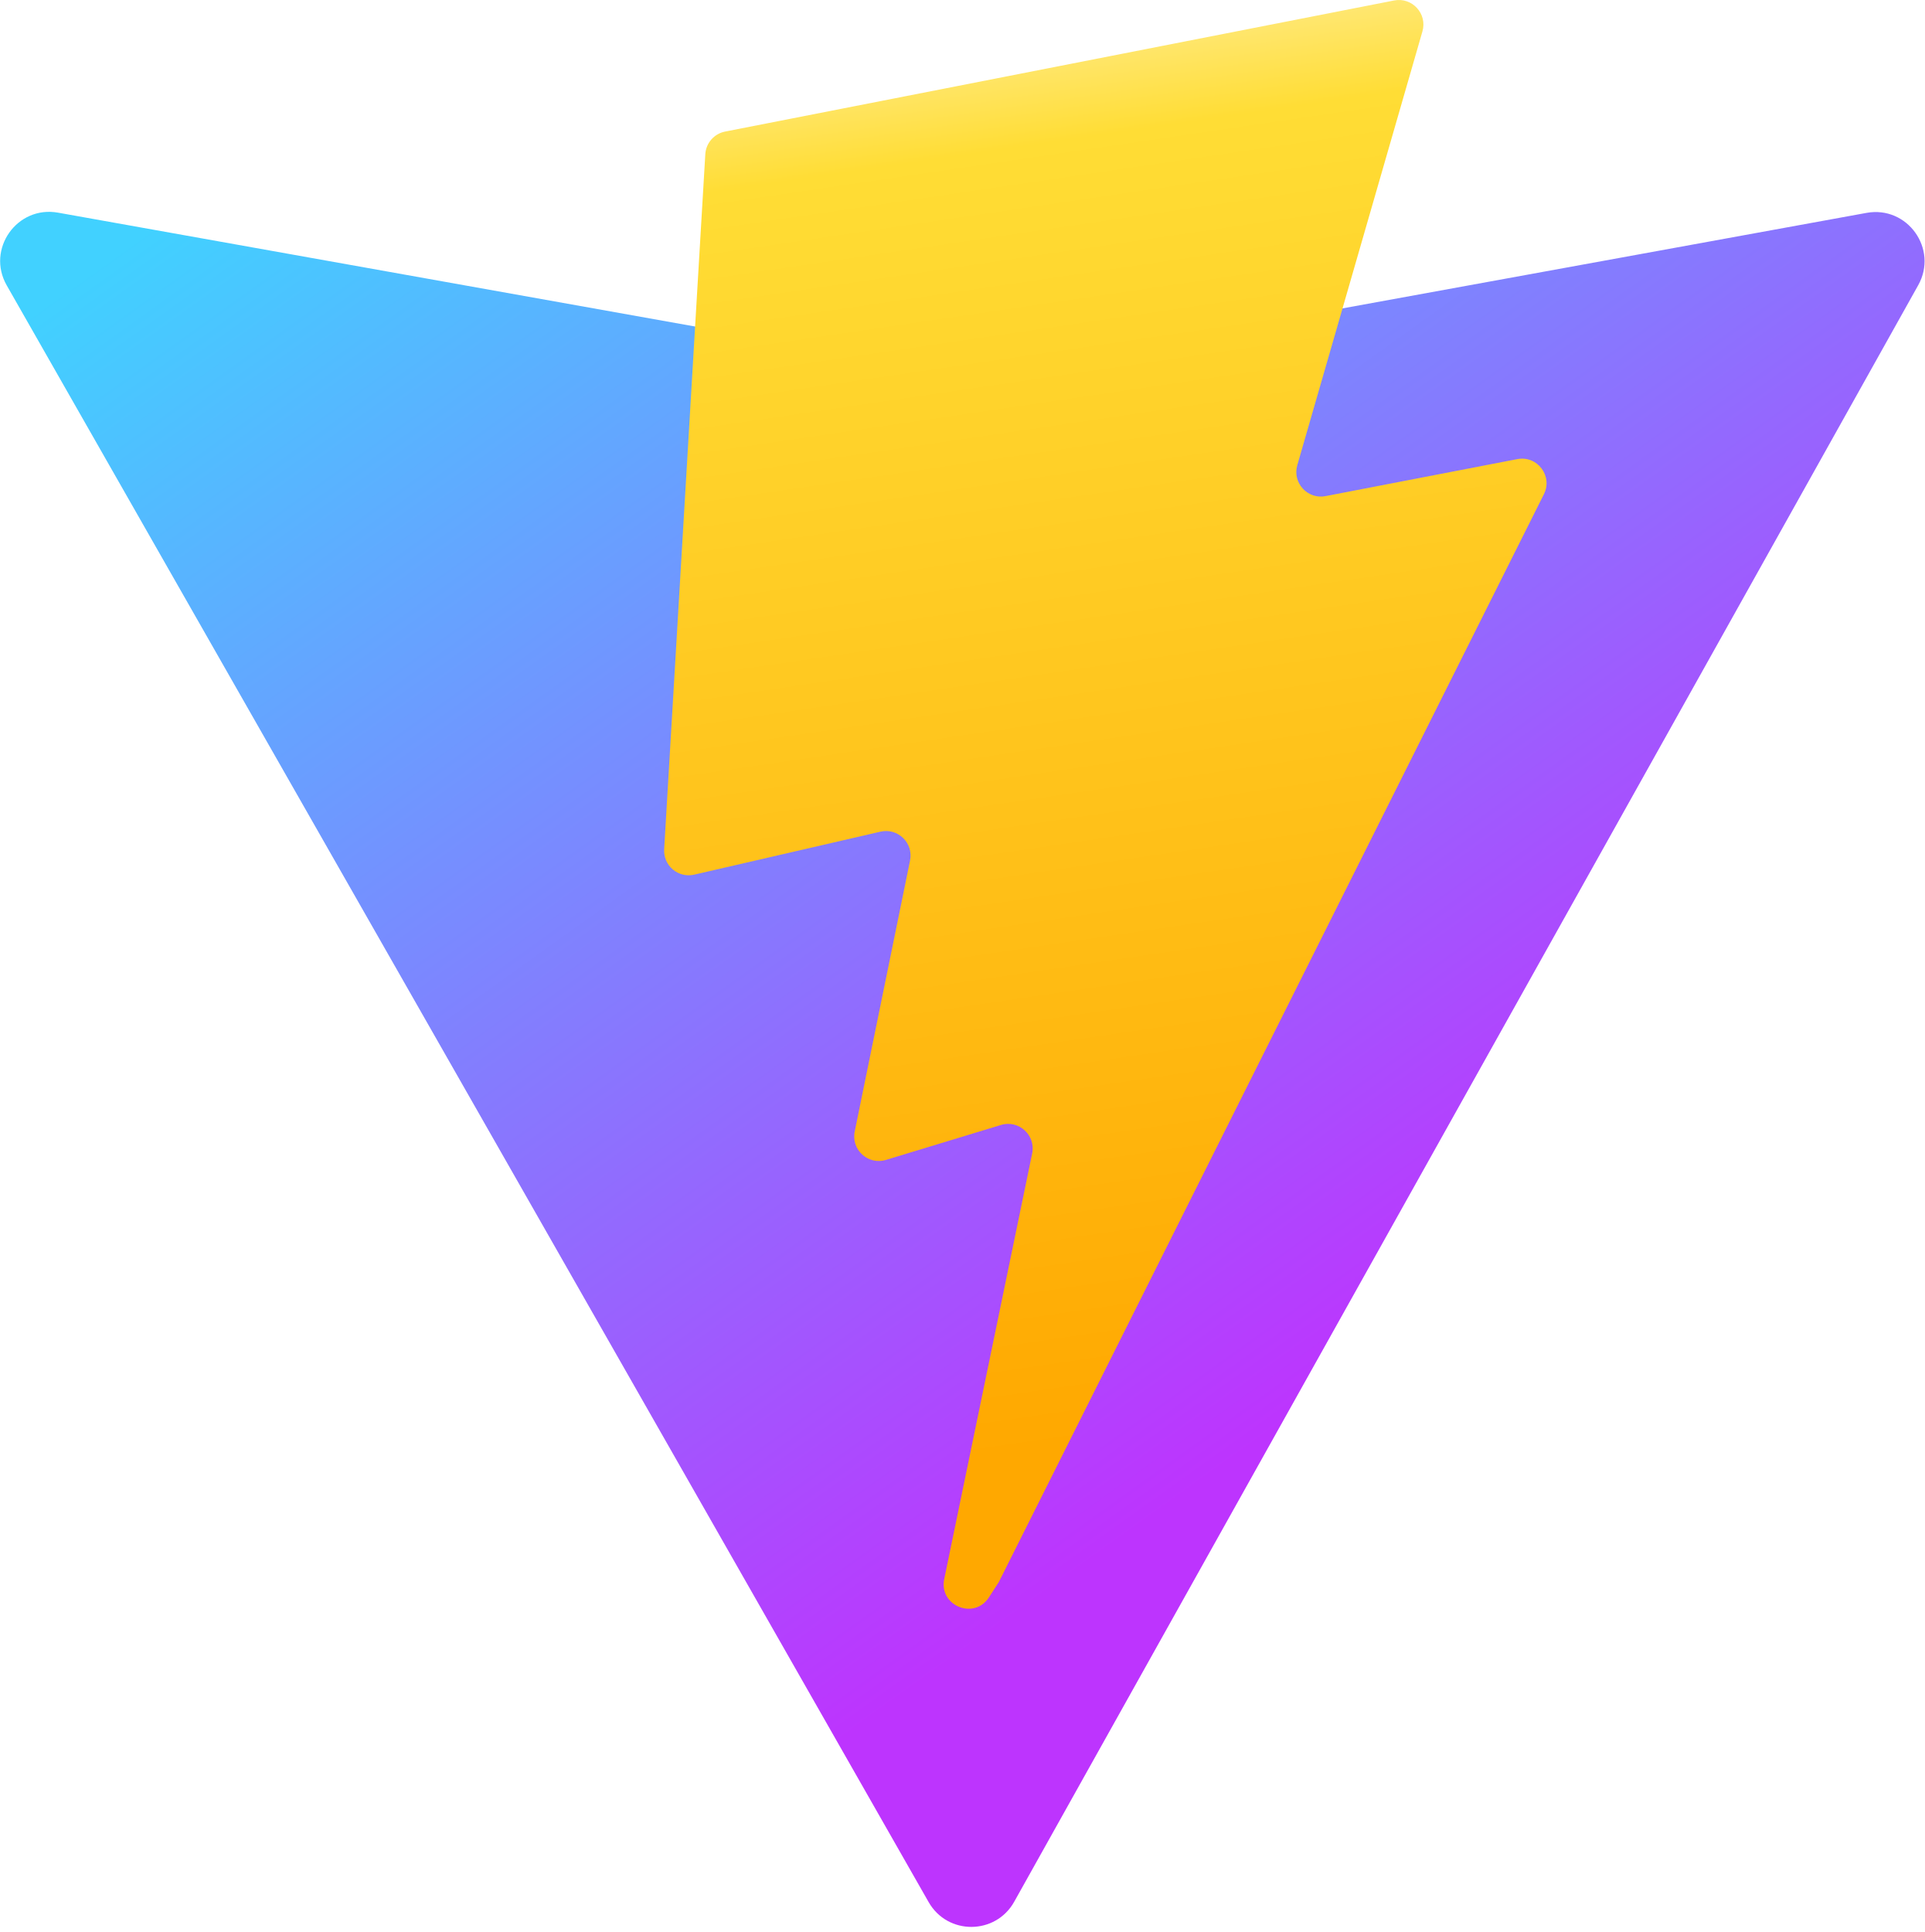
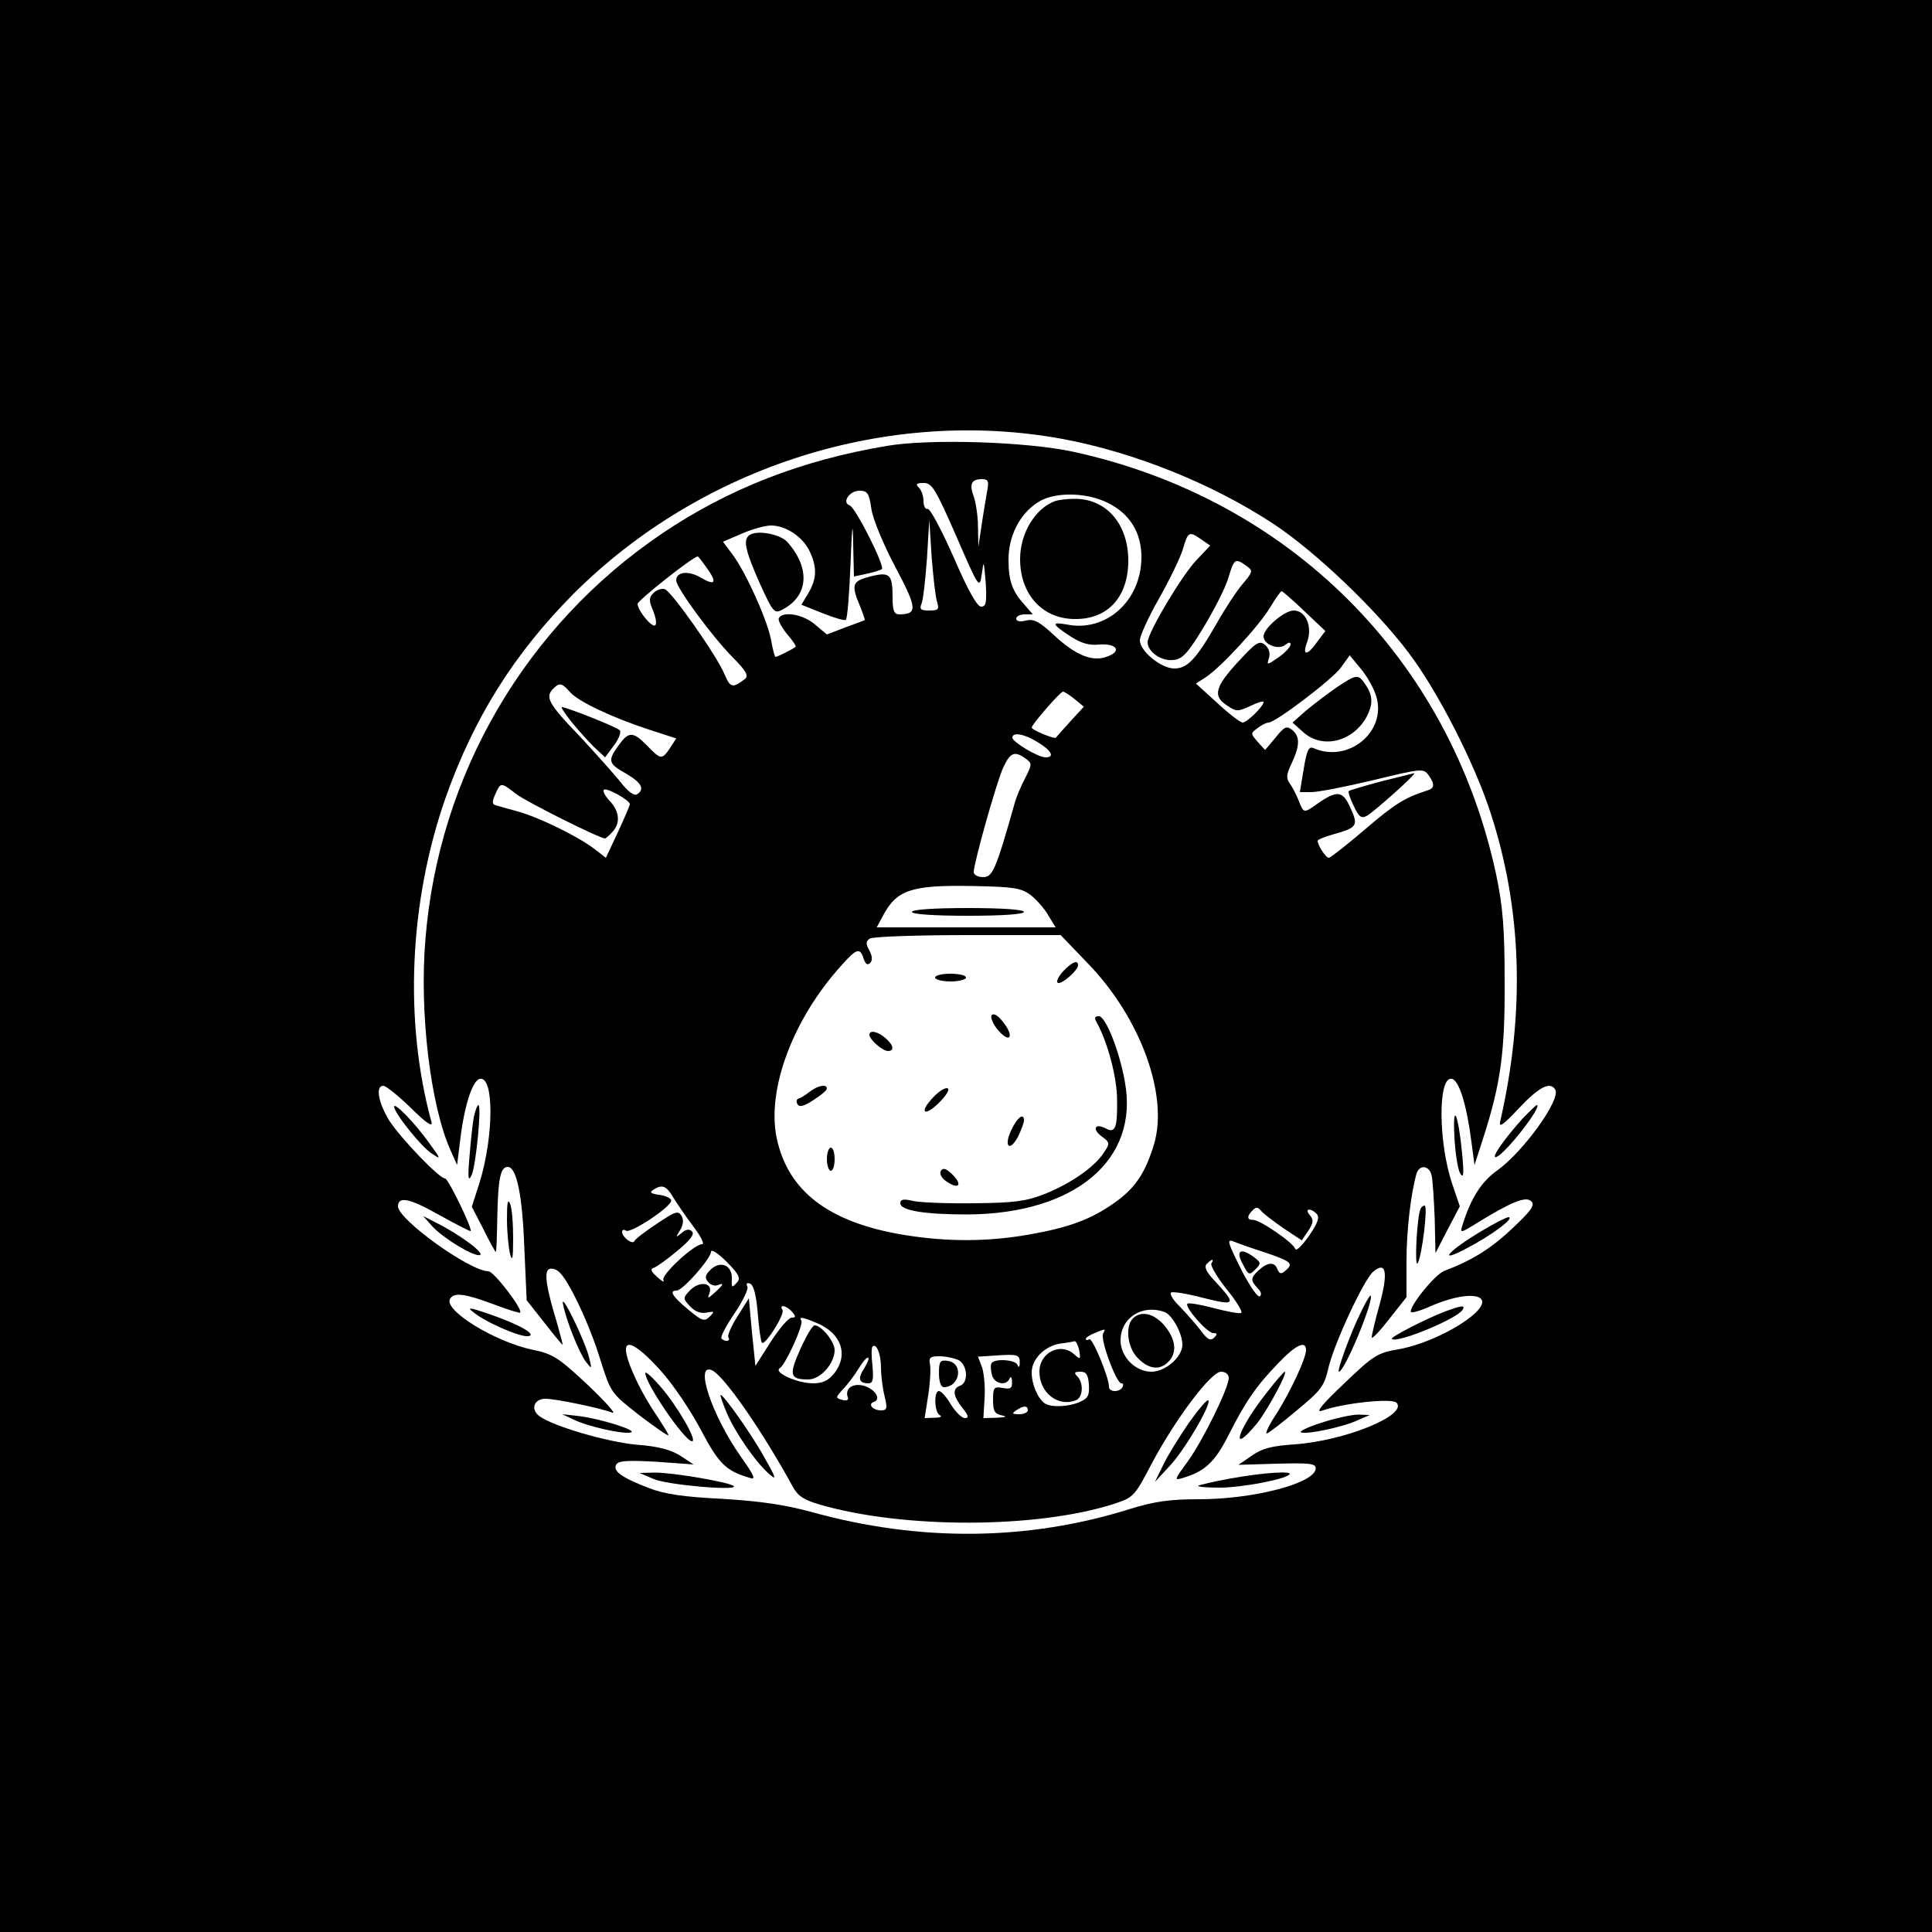
- <svg xmlns="http://www.w3.org/2000/svg" aria-hidden="true" role="img" class="iconify iconify--logos" width="31.88" height="32" preserveAspectRatio="xMidYMid meet" viewBox="0 0 256 257">
-   <defs>
-     <linearGradient id="IconifyId1813088fe1fbc01fb466" x1="-.828%" x2="57.636%" y1="7.652%" y2="78.411%">
-       <stop offset="0%" stop-color="#41D1FF" />
-       <stop offset="100%" stop-color="#BD34FE" />
-     </linearGradient>
-     <linearGradient id="IconifyId1813088fe1fbc01fb467" x1="43.376%" x2="50.316%" y1="2.242%" y2="89.03%">
-       <stop offset="0%" stop-color="#FFEA83" />
-       <stop offset="8.333%" stop-color="#FFDD35" />
-       <stop offset="100%" stop-color="#FFA800" />
-     </linearGradient>
-   </defs>
-   <path fill="url(#IconifyId1813088fe1fbc01fb466)" d="M255.153 37.938L134.897 252.976c-2.483 4.44-8.862 4.466-11.382.048L.875 37.958c-2.746-4.814 1.371-10.646 6.827-9.67l120.385 21.517a6.537 6.537 0 0 0 2.322-.004l117.867-21.483c5.438-.991 9.574 4.796 6.877 9.62Z" />
-   <path fill="url(#IconifyId1813088fe1fbc01fb467)" d="M185.432.063L96.44 17.501a3.268 3.268 0 0 0-2.634 3.014l-5.474 92.456a3.268 3.268 0 0 0 3.997 3.378l24.777-5.718c2.318-.535 4.413 1.507 3.936 3.838l-7.361 36.047c-.495 2.426 1.782 4.5 4.151 3.78l15.304-4.649c2.372-.72 4.652 1.36 4.15 3.788l-11.698 56.621c-.732 3.542 3.979 5.473 5.943 2.437l1.313-2.028l72.516-144.72c1.215-2.423-.88-5.186-3.54-4.672l-25.505 4.922c-2.396.462-4.435-1.77-3.759-4.114l16.646-57.705c.677-2.35-1.37-4.583-3.769-4.113Z" />
+ <svg xmlns="http://www.w3.org/2000/svg" version="1.0" width="500pt" height="500pt" viewBox="0 0 500 500" preserveAspectRatio="xMidYMid meet">
+   <g transform="translate(0,500) scale(0.1,-0.1)" fill="#000000" stroke="none">
+     <path d="M0 2500 l0 -2500 2500 0 2500 0 0 2500 0 2500 -2500 0 -2500 0 0 -2500z m2750 1364 c187 -35 388 -116 546 -220 110 -73 265 -221 350 -334 75 -99 171 -287 212 -415 81 -249 89 -514 25 -795 -5 -20 5 -14 49 33 51 54 80 69 93 47 15 -25 -82 -160 -150 -209 -41 -29 -68 -71 -90 -141 -7 -22 -6 -22 36 4 91 56 128 71 142 57 10 -10 0 -24 -49 -70 -56 -53 -105 -83 -176 -110 -25 -9 -95 -97 -86 -107 3 -2 25 4 49 15 57 25 110 34 129 22 37 -25 -104 -114 -211 -133 -54 -9 -65 -16 -141 -89 -56 -53 -75 -76 -57 -70 55 20 181 33 193 21 31 -32 -134 -99 -264 -108 -58 -4 -83 -10 -110 -29 l-35 -24 100 3 c83 2 100 1 100 -12 0 -38 -159 -80 -302 -80 -77 0 -116 -6 -178 -25 -264 -83 -544 -86 -825 -8 -69 19 -133 28 -230 34 -100 5 -150 12 -191 28 -70 27 -94 44 -84 61 6 10 31 11 104 7 l96 -7 -35 23 c-24 15 -57 24 -111 28 -78 7 -218 48 -253 74 -24 18 -14 45 16 45 26 0 142 -24 173 -36 11 -4 -18 28 -64 72 -76 71 -90 80 -143 91 -97 20 -232 103 -213 132 10 17 39 13 111 -14 37 -14 69 -24 70 -22 8 8 -68 107 -82 107 -48 0 -234 134 -234 168 0 27 30 21 106 -22 43 -24 80 -43 82 -42 5 6 -58 136 -66 136 -15 0 -113 102 -144 149 -29 47 -37 91 -16 91 7 0 39 -26 71 -57 37 -37 57 -51 54 -38 -72 262 -58 571 36 840 74 209 178 374 332 529 331 330 814 483 1265 400z" />
+     <path d="M2295 3846 c-221 -37 -410 -111 -582 -227 -353 -239 -578 -624 -612 -1050 -16 -189 13 -430 65 -546 l17 -38 8 65 c11 91 32 154 51 158 37 7 36 -149 -1 -269 l-20 -62 30 -58 c16 -33 31 -59 32 -59 2 0 3 40 4 90 2 99 8 130 27 130 23 0 38 -73 43 -210 l6 -135 45 -57 c25 -32 46 -58 48 -58 1 0 -6 26 -15 58 -27 88 -33 129 -21 137 6 4 18 1 26 -6 25 -20 80 -137 108 -229 27 -85 27 -85 101 -143 41 -31 75 -55 75 -51 0 3 -14 25 -30 50 -17 24 -42 67 -55 96 -50 107 -23 117 62 24 33 -36 79 -104 106 -155 47 -89 65 -107 125 -125 19 -7 17 1 -22 56 -74 106 -119 241 -74 222 31 -13 130 -156 210 -302 13 -24 29 -34 70 -46 218 -63 562 -62 761 2 51 17 53 19 98 105 62 116 153 237 179 237 12 0 20 -7 20 -16 0 -26 -67 -162 -106 -216 -35 -48 -36 -50 -13 -43 57 17 83 41 118 110 45 89 72 128 130 188 45 47 71 59 71 33 0 -21 -39 -105 -76 -164 -19 -28 -30 -52 -26 -52 4 0 39 27 77 59 64 53 72 63 83 111 15 64 92 229 116 249 33 28 39 -1 17 -83 -12 -42 -21 -81 -21 -87 0 -6 20 15 45 47 l45 57 0 92 c0 81 11 175 26 228 8 24 33 21 39 -5 3 -13 6 -63 8 -112 l2 -89 31 60 32 61 -19 56 c-37 108 -38 281 -2 274 19 -3 39 -68 51 -163 l8 -60 22 68 c46 143 57 223 56 407 0 141 -5 195 -22 277 -120 558 -535 972 -1095 1094 -121 26 -370 34 -482 15z m259 -121 c-3 -19 -10 -58 -14 -87 l-8 -53 -1 52 c0 28 -6 64 -11 78 -12 32 -6 45 21 45 17 0 19 -5 13 -35z m-79 -113 c59 -136 60 -137 66 -97 5 37 5 35 10 -23 3 -52 1 -62 -12 -62 -10 0 -34 42 -71 128 -31 70 -61 126 -67 125 -6 -2 -11 7 -11 20 0 13 -5 28 -12 35 -9 9 -7 12 13 12 21 0 30 -15 84 -138z m-220 72 c3 -25 31 -93 62 -151 57 -108 58 -122 11 -123 -14 0 -18 9 -18 43 0 61 -7 68 -58 55 -46 -12 -50 -20 -27 -75 8 -20 14 -37 13 -38 -2 -1 -24 -9 -51 -19 l-47 -18 -31 26 c-30 26 -82 35 -93 17 -4 -5 6 -23 20 -41 15 -17 25 -32 23 -34 -7 -6 -47 -26 -52 -26 -2 0 -7 19 -11 41 -8 50 -66 179 -101 225 l-24 32 49 21 c27 12 61 21 75 21 39 0 82 -29 100 -66 20 -42 19 -72 -3 -109 l-18 -30 55 -22 c30 -12 57 -20 60 -17 4 3 9 67 12 142 4 105 6 118 7 54 l2 -84 33 7 c17 4 35 9 39 12 10 5 -68 160 -83 165 -21 7 -1 38 25 38 21 0 25 -6 31 -46z m611 15 c58 -28 89 -78 88 -144 -2 -112 -93 -192 -194 -171 -40 7 -38 1 9 -30 29 -19 50 -25 77 -22 44 3 58 -17 20 -31 -38 -15 -82 3 -137 54 -40 37 -53 44 -74 39 -15 -4 -25 -2 -25 5 0 6 10 11 22 11 l21 0 -20 23 c-33 36 -43 63 -43 119 0 61 29 118 76 148 40 27 124 27 180 -1z m-441 -256 c6 -20 4 -23 -20 -23 -22 0 -26 3 -20 18 4 9 10 62 14 117 l6 100 6 -95 c4 -52 10 -105 14 -117z m684 161 l23 -16 -35 -37 c-38 -39 -127 -189 -127 -213 0 -25 36 -50 67 -46 23 2 37 17 80 88 28 47 57 104 63 128 14 46 17 48 45 28 18 -13 18 -15 -8 -46 -15 -17 -46 -64 -68 -103 -54 -94 -76 -117 -110 -117 -34 0 -89 45 -89 73 0 11 22 60 49 107 27 48 55 105 62 128 14 47 16 48 48 26z m-1279 -75 c27 -38 21 -46 -18 -23 -31 18 -62 14 -62 -8 0 -19 92 -144 146 -199 35 -35 42 -48 32 -56 -32 -25 -38 -23 -53 12 -19 47 -136 213 -154 220 -8 3 -21 -1 -29 -9 -13 -12 -13 -20 -2 -46 7 -17 10 -34 6 -38 -8 -8 -45 37 -46 55 0 9 144 123 156 123 1 0 12 -14 24 -31z m1545 -110 l55 -52 -21 -28 c-26 -37 -40 -37 -26 0 14 39 -3 81 -35 81 -24 0 -78 -46 -78 -67 0 -21 39 -36 56 -22 9 7 14 8 14 1 0 -6 -14 -21 -31 -33 -30 -21 -31 -21 -25 -2 4 13 0 25 -10 34 -15 12 -23 7 -70 -44 -60 -65 -66 -89 -28 -113 23 -16 28 -16 60 -1 19 9 34 14 34 10 0 -11 -43 -53 -54 -53 -6 0 -36 23 -66 51 l-55 50 25 16 c40 26 139 134 167 181 14 23 27 42 30 42 2 0 29 -23 58 -51z m187 -222 c27 -91 -73 -173 -163 -133 -12 5 -17 -5 -25 -54 l-10 -60 30 0 c17 0 89 14 160 31 124 30 130 31 143 13 17 -24 16 -34 -4 -40 -59 -19 -84 -35 -161 -101 -47 -40 -89 -73 -93 -73 -8 0 -29 33 -29 44 0 3 17 10 38 16 65 18 68 23 47 69 -20 45 -34 47 -87 10 -34 -24 -34 -24 -47 9 -6 15 -16 35 -23 44 -10 14 -9 24 5 53 21 45 22 69 1 86 -14 11 -20 9 -43 -20 l-27 -32 -19 21 c-19 22 -19 22 0 36 10 8 23 14 28 14 18 0 164 111 187 142 l23 32 29 -35 c16 -19 34 -51 40 -72z m-2086 11 c22 -24 108 -65 206 -97 l68 -22 -16 -25 c-21 -31 -24 -30 -59 6 -36 37 -48 38 -74 1 -29 -40 -27 -47 19 -73 40 -23 50 -41 28 -54 -7 -4 -24 8 -42 32 -17 21 -66 76 -108 121 -79 82 -88 99 -66 121 16 16 22 15 44 -10z m1305 -17 l24 -20 -35 -38 c-19 -21 -36 -40 -37 -42 -3 -5 -63 20 -63 26 0 8 74 93 81 93 4 0 17 -9 30 -19z m-95 -112 c36 -22 44 -39 20 -39 -20 0 -86 40 -86 51 0 15 31 10 66 -12z m-32 -42 c18 -13 17 -15 -2 -53 -11 -21 -22 -48 -25 -59 -50 -177 -58 -195 -83 -195 -13 0 -24 6 -24 13 0 23 60 237 77 272 18 38 29 42 57 22z m-1318 -92 c26 -20 216 -115 230 -115 1 0 10 7 18 16 22 22 20 54 -6 81 -12 13 -19 26 -15 29 6 7 67 -27 67 -37 0 -4 -14 -36 -31 -73 l-31 -66 -31 24 c-44 33 -143 81 -197 96 -25 7 -51 14 -57 16 -10 3 -10 9 -1 29 14 31 14 31 54 0z m1331 -261 c15 -12 36 -35 46 -53 l19 -31 -231 0 -232 0 15 28 c36 69 73 82 233 79 106 -2 125 -5 150 -23z m150 -179 c134 -139 207 -338 170 -465 -23 -76 -49 -115 -103 -153 -61 -43 -118 -64 -221 -82 -107 -19 -213 -19 -323 -1 -195 32 -301 113 -330 251 -26 126 42 308 168 447 39 44 48 46 57 17 5 -14 10 -18 17 -11 6 6 6 17 -2 32 -10 18 -9 24 1 31 8 5 122 9 254 9 l240 0 72 -75z m-1074 -605 c10 -16 33 -50 52 -75 19 -25 29 -45 22 -45 -21 0 -108 -81 -100 -93 3 -7 -4 -3 -16 8 -16 14 -19 21 -9 24 7 2 35 22 61 44 33 27 45 43 38 50 -7 7 -16 6 -27 -4 -16 -13 -16 -12 -4 7 8 14 10 26 4 37 -9 15 -16 12 -64 -20 -30 -20 -57 -40 -58 -45 -5 -10 -32 10 -32 24 0 5 4 7 10 3 13 -8 122 65 117 79 -2 6 -16 12 -32 14 -21 3 -25 6 -14 13 23 15 34 10 52 -21z m1579 -79 l47 -31 17 25 c13 20 14 28 4 40 -15 17 1 20 17 4 9 -9 4 -23 -19 -57 -18 -25 -33 -41 -36 -34 -5 16 -91 75 -109 75 -16 0 -17 9 -1 25 9 9 14 8 22 -2 6 -7 32 -27 58 -45z m-49 -62 c70 -24 76 -29 53 -48 -10 -9 -15 -8 -20 4 -7 20 -25 19 -48 -2 -22 -20 -22 -27 -3 -47 9 -9 11 -17 5 -21 -5 -3 -25 26 -45 64 -39 78 -41 85 -22 78 6 -3 42 -16 80 -28z m-1364 -76 c-15 -17 -16 -17 -15 8 1 34 -28 47 -53 25 -16 -15 -18 -22 -9 -33 6 -8 17 -12 25 -9 18 7 16 2 -7 -19 -18 -16 -20 -17 -14 -2 10 27 -24 33 -49 9 -20 -21 -20 -22 -2 -42 13 -14 28 -20 43 -17 21 4 22 3 9 -10 -14 -14 -20 -12 -56 18 -41 34 -50 49 -30 49 16 0 88 82 89 100 0 8 16 -1 40 -25 30 -30 37 -42 29 -52z m1226 47 c-3 -5 15 -36 40 -67 26 -32 42 -59 37 -61 -6 -2 -38 4 -72 13 -34 9 -64 14 -67 11 -8 -8 51 -76 67 -76 11 0 11 -3 2 -12 -9 -9 -17 -5 -34 18 -12 16 -37 44 -54 62 -18 17 -28 34 -23 37 4 3 42 -3 83 -14 85 -21 87 -18 28 46 -21 22 -26 35 -19 42 14 14 20 14 12 1z m-1174 -128 c3 -39 8 -74 11 -77 8 -8 60 74 53 85 -10 16 11 11 25 -5 10 -12 10 -15 -1 -15 -8 0 -32 -28 -54 -62 l-40 -63 -9 88 -8 87 -29 -46 c-16 -25 -27 -50 -24 -55 7 -10 -8 -13 -18 -3 -3 4 12 33 34 65 22 33 37 64 33 70 -4 7 -1 10 7 7 9 -3 16 -28 20 -76z m1054 2 c19 -8 45 -55 45 -84 0 -32 -44 -70 -80 -70 -42 0 -80 39 -80 81 0 59 57 95 115 73z m-901 -28 c63 -26 83 -82 45 -130 -15 -19 -30 -26 -55 -26 -40 0 -103 28 -86 39 15 9 62 113 56 123 -7 11 2 10 40 -6z m741 -27 c-9 -13 34 -129 47 -129 5 0 6 -4 3 -10 -8 -14 -35 -13 -35 1 0 25 -43 128 -51 123 -5 -3 -9 -3 -9 1 0 3 10 10 23 15 29 12 29 12 22 -1z m-62 -44 c4 -24 3 -24 -13 -10 -35 32 -90 5 -90 -45 0 -54 48 -92 94 -74 19 7 21 45 4 62 -9 9 -8 12 8 12 15 0 20 -7 22 -33 2 -27 -2 -36 -23 -45 -29 -13 -74 -15 -91 -4 -18 12 -34 49 -34 80 0 35 34 69 75 75 17 2 33 5 36 6 4 0 9 -10 12 -24z m-513 -45 c0 -19 4 -52 9 -72 8 -33 7 -38 -9 -38 -22 0 -35 17 -18 22 20 7 1 35 -28 42 -28 7 -48 -8 -40 -30 3 -7 -3 -10 -14 -7 -18 5 -18 6 1 27 11 11 30 36 41 54 11 18 22 31 25 28 3 -2 -3 -15 -11 -28 -17 -26 -13 -38 12 -38 11 0 13 10 10 45 -3 24 -3 47 0 50 10 10 22 -19 22 -55z m359 12 c0 -11 -3 -12 -6 -4 -5 13 -59 17 -67 4 -3 -5 -2 -18 1 -30 6 -24 38 -30 46 -9 3 6 6 2 6 -9 1 -17 -4 -20 -24 -16 -23 4 -25 1 -25 -31 0 -29 4 -36 23 -40 15 -3 10 -5 -13 -6 l-35 -1 3 50 c2 28 -1 63 -6 80 l-11 29 47 3 c56 4 62 2 61 -20z m-158 8 c23 -13 26 -58 4 -66 -21 -8 -19 -26 6 -58 16 -20 17 -26 6 -26 -8 0 -24 16 -36 35 -11 19 -25 35 -31 35 -14 0 -12 -57 3 -63 6 -3 0 -6 -14 -6 l-26 -1 9 58 c5 31 7 67 5 80 -4 19 0 22 25 22 16 0 38 -5 49 -10z m179 -130 c0 -5 -10 -10 -22 -10 -19 0 -20 2 -8 10 19 13 30 13 30 0z" />
+     <path d="M1937 3613 c-14 -13 -6 -43 29 -122 34 -75 38 -80 58 -69 69 35 74 108 13 176 -20 21 -84 32 -100 15z" />
+     <path d="M2730 3703 c-51 -19 -90 -83 -90 -150 0 -93 60 -157 146 -155 83 1 134 59 134 151 0 96 -58 162 -142 160 -18 0 -40 -3 -48 -6z" />
+     <path d="M3459 3221 c-24 -17 -60 -44 -79 -60 l-35 -31 28 -25 c48 -43 124 -26 161 35 20 35 20 59 0 88 -19 28 -22 28 -75 -7z" />
+     <path d="M3575 2978 c-44 -12 -82 -23 -84 -25 -3 -2 3 -19 12 -38 14 -30 20 -34 35 -26 19 11 130 110 122 110 -3 -1 -41 -10 -85 -21z" />
+     <path d="M1478 3133 c17 -21 43 -50 59 -66 l29 -27 23 31 c13 17 19 35 15 39 -9 9 -138 60 -150 60 -3 0 8 -17 24 -37z" />
+     <path d="M2360 2640 c0 -6 55 -10 145 -10 90 0 145 4 145 10 0 6 -55 10 -145 10 -90 0 -145 -4 -145 -10z" />
+     <path d="M2752 2487 c-12 -13 -19 -27 -15 -30 7 -8 53 31 53 45 0 15 -16 8 -38 -15z" />
+     <path d="M2420 2470 c0 -5 18 -10 40 -10 22 0 40 5 40 10 0 6 -18 10 -40 10 -22 0 -40 -4 -40 -10z" />
+     <path d="M2566 2372 c-3 -6 4 -23 17 -38 31 -36 43 -17 13 21 -14 18 -25 24 -30 17z" />
+     <path d="M2841 2349 c27 -52 50 -139 50 -196 1 -73 -5 -87 -30 -73 -28 14 -35 -2 -10 -21 22 -16 22 -18 5 -43 -24 -37 -88 -81 -155 -107 -46 -18 -78 -22 -181 -23 -69 -1 -140 2 -157 6 -25 6 -33 4 -33 -6 0 -19 63 -29 175 -29 278 2 444 142 406 344 -14 80 -50 169 -67 169 -12 0 -13 -4 -3 -21z" />
+     <path d="M2250 2322 c0 -12 34 -42 48 -42 17 0 15 15 -6 33 -20 18 -42 22 -42 9z" />
+     <path d="M2096 2175 c-10 -8 -23 -16 -29 -18 -6 -2 -7 -8 -3 -15 5 -8 17 -5 41 11 19 12 35 25 35 30 0 12 -23 8 -44 -8z" />
+     <path d="M2415 2160 c-38 -40 -23 -52 16 -13 17 17 27 33 22 36 -6 4 -23 -7 -38 -23z" />
+     <path d="M2617 2075 c-20 -42 -4 -58 18 -16 8 17 15 35 15 41 0 21 -17 9 -33 -25z" />
+     <path d="M2140 2000 c0 -16 5 -30 10 -30 6 0 10 14 10 30 0 17 -4 30 -10 30 -5 0 -10 -13 -10 -30z" />
+     <path d="M2435 1970 c-4 -6 1 -18 11 -25 36 -27 48 -11 15 19 -13 12 -21 14 -26 6z" />
+     <path d="M3216 1729 c15 -29 17 -30 32 -15 16 16 16 18 -2 32 -35 26 -49 18 -30 -17z" />
+     <path d="M2932 1588 c-21 -21 -14 -77 13 -103 28 -29 57 -32 79 -9 23 23 19 58 -10 93 -27 32 -61 40 -82 19z" />
+     <path d="M2071 1508 c-30 -67 -27 -78 21 -78 31 0 68 41 68 76 0 22 -34 64 -52 64 -5 0 -22 -28 -37 -62z" />
+     <path d="M2430 1446 c0 -22 5 -36 13 -36 42 1 51 62 10 68 -20 3 -23 -1 -23 -32z" />
+     <path d="M1020 2136 c0 -16 70 -104 97 -121 25 -17 25 -16 -7 28 -35 49 -90 106 -90 93z" />
+     <path d="M1226 2108 c-3 -17 -8 -63 -11 -102 -5 -57 -3 -66 6 -46 11 26 26 180 17 180 -3 0 -8 -14 -12 -32z" />
+     <path d="M3943 2108 c-49 -54 -88 -109 -70 -102 24 9 121 134 104 134 -2 0 -17 -15 -34 -32z" />
+     <path d="M3764 2058 c2 -42 9 -85 15 -95 9 -14 10 -1 5 51 -10 105 -25 137 -20 44z" />
+     <path d="M1312 1845 c0 -33 4 -73 8 -90 6 -22 8 -12 8 40 0 39 -3 79 -8 90 -6 14 -8 2 -8 -40z" />
+     <path d="M3677 1873 c-10 -17 -17 -158 -8 -142 11 18 27 149 18 149 -3 0 -8 -3 -10 -7z" />
+     <path d="M1119 1826 c30 -32 108 -79 123 -74 13 5 -54 54 -112 83 l-35 18 24 -27z" />
+     <path d="M3834 1814 c-87 -52 -116 -86 -39 -45 64 33 127 80 109 81 -5 0 -37 -16 -70 -36z" />
+     <path d="M1457 1625 c8 -42 41 -124 59 -149 16 -20 16 -20 9 9 -9 41 -75 177 -68 140z" />
+     <path d="M3521 1602 c-26 -52 -62 -152 -56 -152 15 0 92 187 82 197 -2 1 -14 -19 -26 -45z" />
+     <path d="M1225 1604 c33 -27 124 -66 143 -62 22 5 -28 32 -107 59 -47 16 -53 16 -36 3z" />
+     <path d="M3740 1606 c-50 -19 -143 -67 -138 -71 12 -13 169 52 183 75 8 13 -1 12 -45 -4z" />
+     <path d="M1670 1447 c-1 -26 102 -177 121 -177 15 0 -39 93 -83 143 -20 23 -37 38 -38 34z" />
+     <path d="M3280 1398 c-76 -95 -101 -171 -28 -83 26 31 82 135 73 135 -2 0 -23 -23 -45 -52z" />
+     <path d="M1881 1343 c22 -51 75 -128 110 -158 19 -17 18 -11 -11 40 -32 59 -107 165 -115 165 -2 0 5 -21 16 -47z" />
+     <path d="M3077 1318 c-24 -35 -54 -83 -66 -108 l-22 -45 39 42 c39 42 108 160 99 169 -3 3 -25 -23 -50 -58z" />
+     <path d="M1485 1326 c36 -18 131 -39 148 -33 17 5 -78 35 -133 42 l-45 5 30 -14z" />
+     <path d="M3420 1318 c-36 -11 -59 -23 -53 -25 16 -6 110 14 148 32 l30 13 -30 1 c-16 0 -59 -9 -95 -21z" />
+     <path d="M1690 1173 c34 -16 221 -32 209 -19 -10 10 -157 35 -204 35 l-40 -1 35 -15z" />
+     <path d="M3186 1174 c-44 -8 -82 -17 -85 -19 -2 -3 22 -5 55 -5 57 0 168 21 181 34 10 10 -67 5 -151 -10z" />
+   </g>
</svg>
